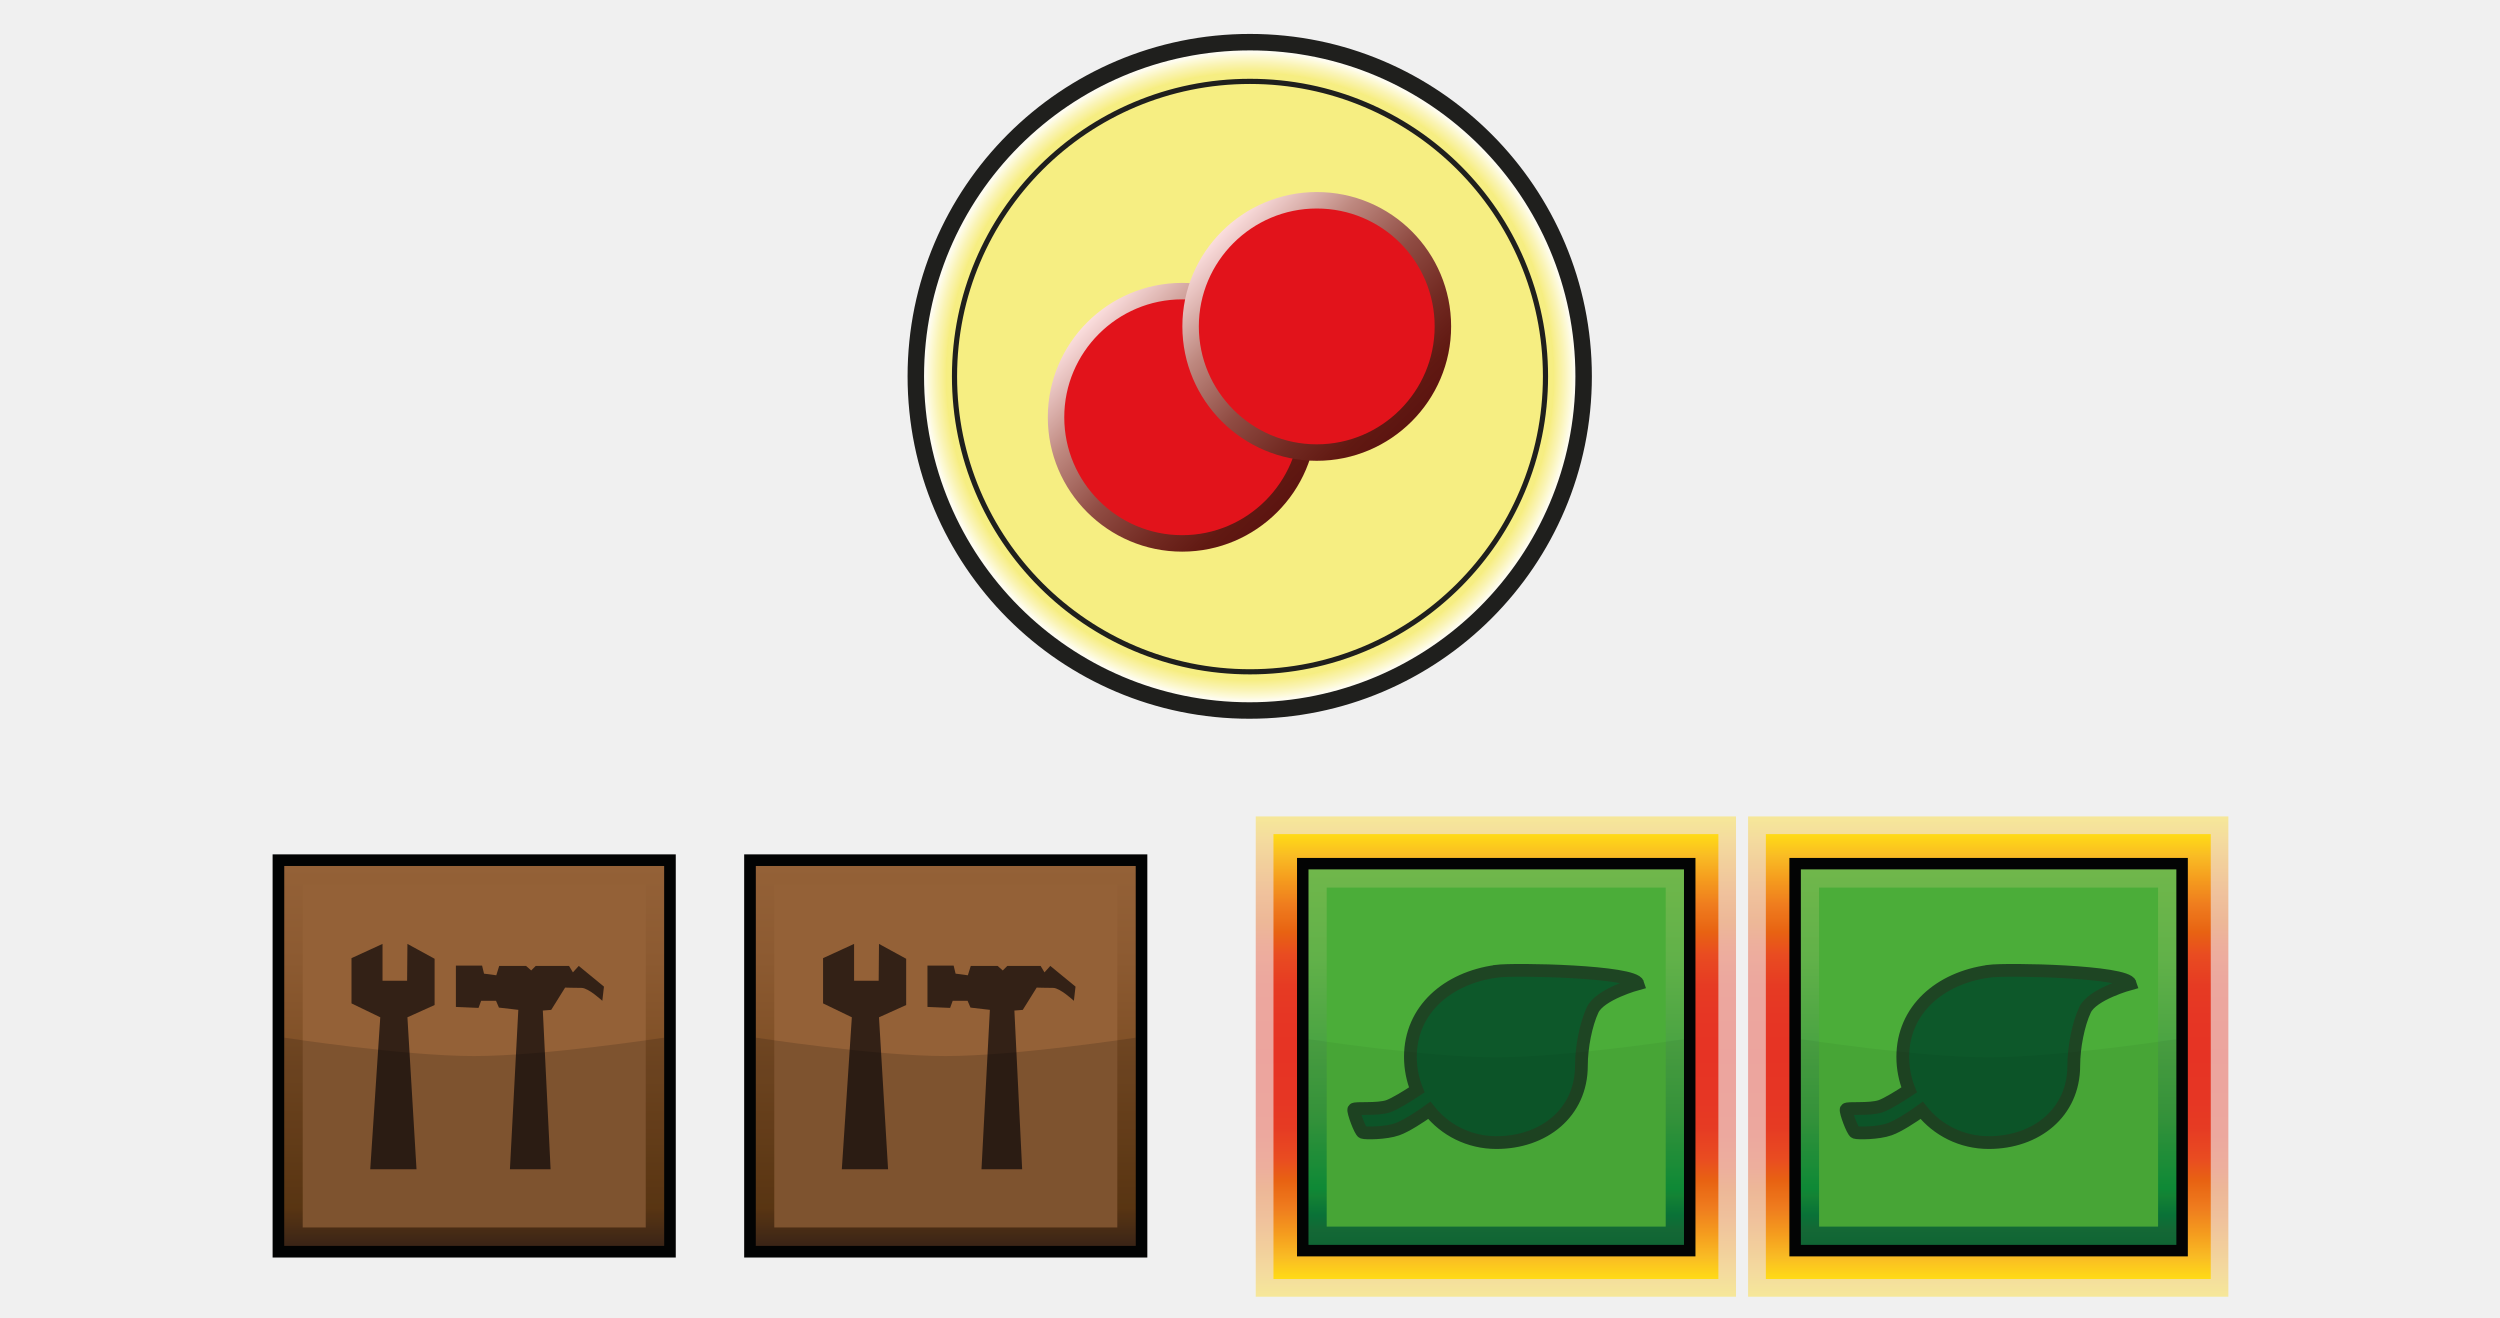
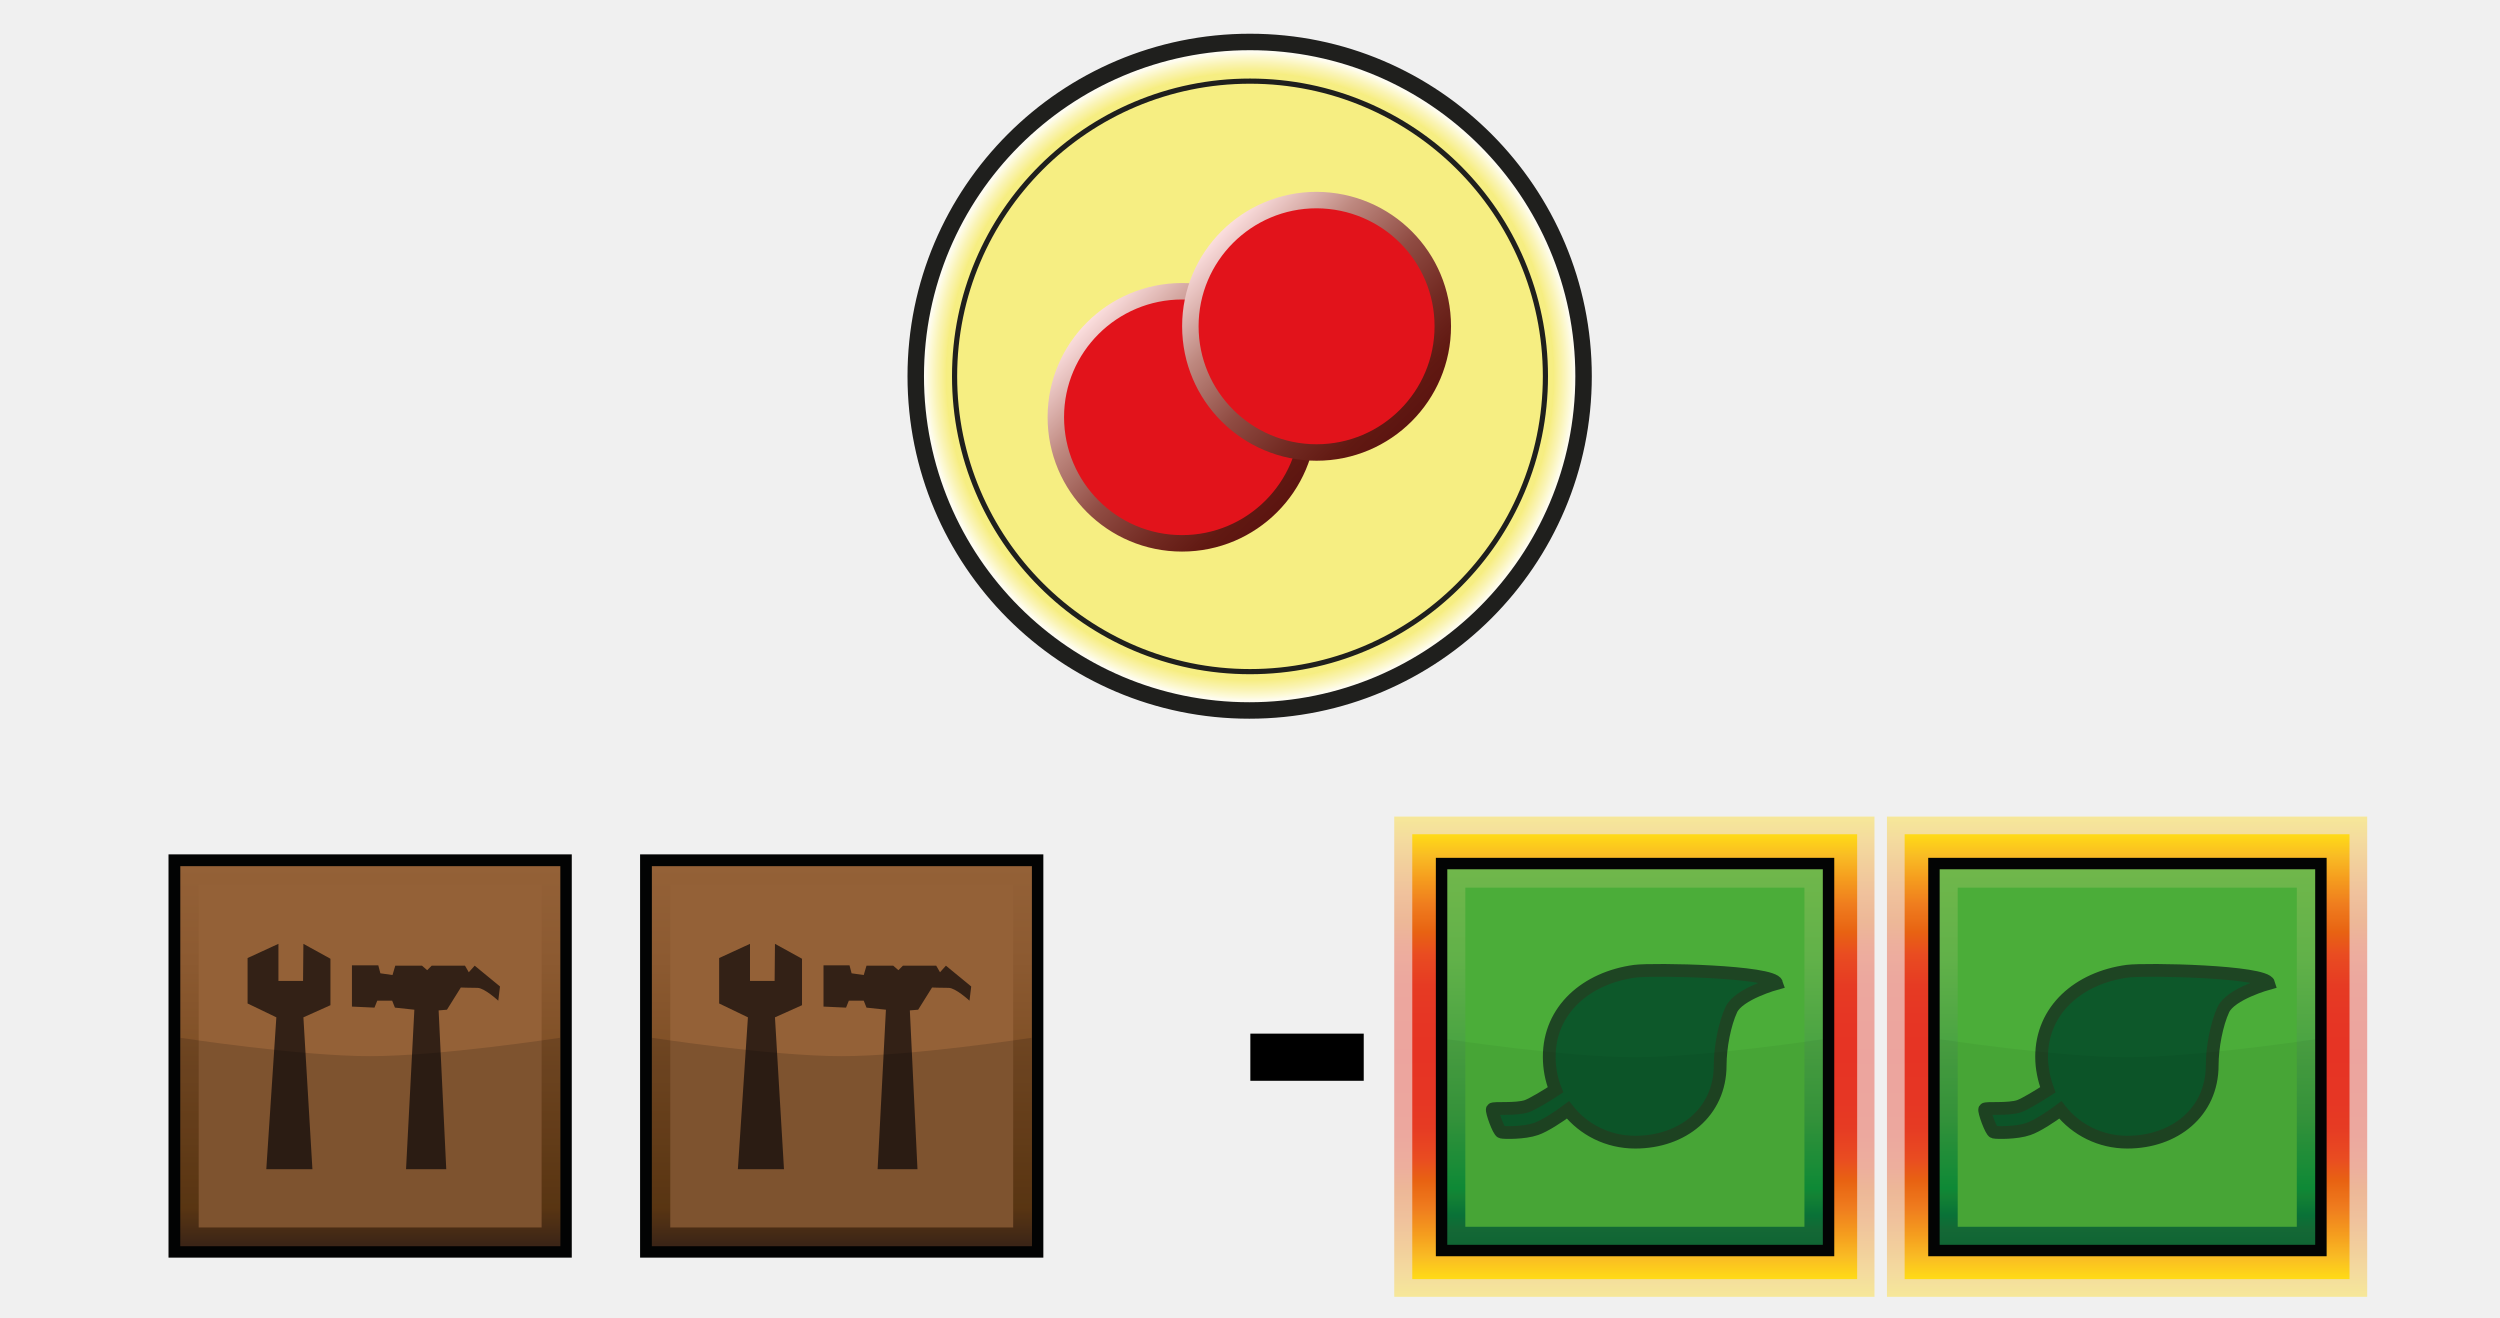
- <svg xmlns="http://www.w3.org/2000/svg" xmlns:xlink="http://www.w3.org/1999/xlink" id="Layer" viewBox="0 0 721 379.91">
-   <defs>
-     <style>.cls-1{stroke:url(#linear-gradient-9);}.cls-1,.cls-2,.cls-3,.cls-4,.cls-5,.cls-6{stroke-miterlimit:10;}.cls-1,.cls-2,.cls-6{stroke-width:4.75px;}.cls-1,.cls-6{fill:#e2131b;}.cls-7,.cls-8{fill:#030404;}.cls-9,.cls-10{fill:#020303;}.cls-11{fill:#332116;}.cls-8{opacity:.05;}.cls-8,.cls-10,.cls-12,.cls-13{isolation:isolate;}.cls-2,.cls-4{fill:none;stroke:#1f1f1d;}.cls-14{fill:url(#linear-gradient-6);}.cls-15{fill:#946137;}.cls-3{fill:#fff;opacity:0;stroke:#1d1d1b;}.cls-10{opacity:.15;}.cls-16{fill:url(#radial-gradient);}.cls-4{stroke-width:1.49px;}.cls-5{fill:#0d582a;stroke:#1e4523;stroke-width:3.68px;}.cls-12{fill:url(#linear-gradient-5);}.cls-12,.cls-13{opacity:.4;}.cls-6{stroke:url(#linear-gradient-10);}.cls-17{fill:url(#linear-gradient-7);}.cls-18{fill:url(#linear-gradient-3);}.cls-19{fill:url(#linear-gradient);}.cls-20{fill:#4bad39;}.cls-21{fill:url(#linear-gradient-4);}.cls-22{fill:url(#linear-gradient-8);}.cls-13{fill:url(#linear-gradient-2);}</style>
-     <linearGradient id="linear-gradient" x1="-678.92" y1="1334.21" x2="-601.45" y2="1256.74" gradientTransform="translate(-190.6 -1064.17) rotate(-45)" gradientUnits="userSpaceOnUse">
-       <stop offset="0" stop-color="#452b1a" />
-       <stop offset=".05" stop-color="#583519" />
-       <stop offset=".1" stop-color="#683e15" />
-       <stop offset=".32" stop-color="#76481e" />
-       <stop offset=".75" stop-color="#8c5a31" />
-       <stop offset="1" stop-color="#946137" />
-     </linearGradient>
-     <linearGradient id="linear-gradient-2" x1="431.4" y1="-230.52" x2="431.4" y2="-92.01" gradientTransform="translate(0 143.45) scale(1 -1)" gradientUnits="userSpaceOnUse">
-       <stop offset="0" stop-color="#ffdc15" />
-       <stop offset="0" stop-color="#ffdb16" />
-       <stop offset=".05" stop-color="#f9bb24" />
-       <stop offset=".1" stop-color="#f59d1e" />
-       <stop offset=".16" stop-color="#ef7c1e" />
-       <stop offset=".22" stop-color="#e86312" />
-       <stop offset=".27" stop-color="#e94c21" />
-       <stop offset=".34" stop-color="#e63b23" />
-       <stop offset=".41" stop-color="#e63624" />
-       <stop offset=".5" stop-color="#e63324" />
-       <stop offset=".59" stop-color="#e63624" />
-       <stop offset=".66" stop-color="#e63b23" />
-       <stop offset=".73" stop-color="#e94c21" />
-       <stop offset=".78" stop-color="#e86312" />
-       <stop offset=".84" stop-color="#ef7c1e" />
-       <stop offset=".9" stop-color="#f59d1e" />
-       <stop offset=".95" stop-color="#f9bb24" />
-       <stop offset="1" stop-color="#ffdb16" />
-       <stop offset="1" stop-color="#ffdc15" />
-     </linearGradient>
-     <linearGradient id="linear-gradient-3" x1="431.42" y1="-225.42" x2="431.42" y2="-97.11" xlink:href="#linear-gradient-2" />
-     <linearGradient id="linear-gradient-4" x1="-565.39" y1="-1065.35" x2="-488.82" y2="-988.78" gradientTransform="translate(77.99 -794.09) rotate(-45) scale(1 -1)" gradientUnits="userSpaceOnUse">
-       <stop offset="0" stop-color="#116a37" />
-       <stop offset=".04" stop-color="#156d38" />
-       <stop offset=".08" stop-color="#0a783a" />
-       <stop offset=".13" stop-color="#148837" />
-       <stop offset=".15" stop-color="#0f9039" />
-       <stop offset=".35" stop-color="#38993d" />
-       <stop offset=".76" stop-color="#61b149" />
-       <stop offset="1" stop-color="#70b74b" />
-     </linearGradient>
-     <linearGradient id="linear-gradient-5" x1="573.4" x2="573.4" xlink:href="#linear-gradient-2" />
-     <linearGradient id="linear-gradient-6" x1="573.42" y1="-225.42" x2="573.42" y2="-97.11" xlink:href="#linear-gradient-2" />
-     <linearGradient id="linear-gradient-7" x1="-464.98" y1="-1165.76" x2="-388.41" y2="-1089.19" xlink:href="#linear-gradient-4" />
-     <linearGradient id="linear-gradient-8" x1="-775.08" y1="1238.04" x2="-697.61" y2="1160.58" xlink:href="#linear-gradient" />
-     <radialGradient id="radial-gradient" cx="360.5" cy="361.71" fx="360.5" fy="361.71" r="96.38" gradientTransform="translate(0 -253.17)" gradientUnits="userSpaceOnUse">
-       <stop offset="0" stop-color="#f6ee82" />
-       <stop offset=".78" stop-color="#f6ee82" />
-       <stop offset=".91" stop-color="#f6ee82" />
-       <stop offset=".91" stop-color="#f7ee85" />
-       <stop offset=".94" stop-color="#faf4b6" />
-       <stop offset=".96" stop-color="#fdfada" />
-       <stop offset=".97" stop-color="#fefcef" />
-       <stop offset=".99" stop-color="#fffffd" />
-       <stop offset="1" stop-color="#fff" />
+ <svg xmlns="http://www.w3.org/2000/svg" version="1.1" id="Layer" x="0px" y="0px" viewBox="0 0 721 379.9" style="enable-background:new 0 0 721 379.9;" xml:space="preserve">
+   <style type="text/css">
+ 	.st0{opacity:0;fill:#FFFFFF;fill-opacity:0;}
+ 	.st1{fill:#020303;}
+ 	.st2{fill:url(#SVGID_1_);}
+ 	.st3{fill:#946137;}
+ 	.st4{fill:#332116;}
+ 	.st5{opacity:0.15;fill:#020303;enable-background:new    ;}
+ 	.st6{opacity:0.4;fill:url(#SVGID_00000082346110312230490810000006758654009905296021_);enable-background:new    ;}
+ 	.st7{fill:url(#SVGID_00000088115742810346115040000008966483139006795140_);}
+ 	.st8{fill:#030404;}
+ 	.st9{fill:url(#SVGID_00000154399504733376187020000002977530618634632355_);}
+ 	.st10{fill:#4BAD39;}
+ 	.st11{fill:#0D582A;stroke:#1E4523;stroke-width:3.68;stroke-miterlimit:10;}
+ 	.st12{opacity:5.000000e-02;fill:#030404;enable-background:new    ;}
+ 	.st13{opacity:0.4;fill:url(#SVGID_00000039093172213770340890000015335669864439109514_);enable-background:new    ;}
+ 	.st14{fill:url(#SVGID_00000009572295718929154910000009282760868217314711_);}
+ 	.st15{fill:url(#SVGID_00000149344438190344280610000018209361015927341456_);}
+ 	.st16{fill:url(#SVGID_00000119822986848111615020000005251287887155086727_);}
+ 	.st17{fill:url(#SVGID_00000065763645694805305150000006585768459665578149_);}
+ 	.st18{fill:none;stroke:#1F1F1D;stroke-width:4.75;stroke-miterlimit:10;}
+ 	.st19{fill:none;stroke:#1F1F1D;stroke-width:1.49;stroke-miterlimit:10;}
+ 	
+ 		.st20{fill:#E2131B;stroke:url(#SVGID_00000005956464798692149750000002375301853427965580_);stroke-width:4.75;stroke-miterlimit:10;}
+ 	
+ 		.st21{fill:#E2131B;stroke:url(#SVGID_00000108292027677384371050000001431872917879891082_);stroke-width:4.75;stroke-miterlimit:10;}
+ </style>
+   <rect x="0.5" y="0.5" class="st0" width="720" height="378.9" />
+   <g id="steel">
+     <rect x="184.6" y="246.4" class="st1" width="116.3" height="116.3" />
+     <linearGradient id="SVGID_1_" gradientUnits="userSpaceOnUse" x1="-1709.282" y1="-1524.883" x2="-1631.811" y2="-1447.412" gradientTransform="matrix(0.7071 -0.7071 -0.7071 -0.7071 373.1497 -1927.589)">
+       <stop offset="0" style="stop-color:#452B1A" />
+       <stop offset="5.000000e-02" style="stop-color:#583519" />
+       <stop offset="0.1" style="stop-color:#683E15" />
+       <stop offset="0.32" style="stop-color:#76481E" />
+       <stop offset="0.75" style="stop-color:#8C5A31" />
+       <stop offset="1" style="stop-color:#946137" />
+     </linearGradient>
+     <rect x="188" y="249.8" class="st2" width="109.6" height="109.6" />
+     <rect x="193.3" y="255.1" class="st3" width="98.9" height="98.9" />
+     <g>
+       <path class="st4" d="M253.1,337.2l2.4-46l-5.6-0.6l-0.8-2h-4.3l-0.8,2l-6.5-0.3v-11.9h7.5l0.6,2.3l3.5,0.5l0.8-2.7h7.7l1.5,1.3    l1.3-1.3h9.6l1.1,1.9l1.7-1.9l7.3,6l-0.5,4.1c0,0-4-3.7-6-3.7s-4.8-0.1-4.8-0.1l-4,6.4l-2.4,0.2l2.2,45.8L253.1,337.2L253.1,337.2    z" />
+       <polygon class="st4" points="231.3,276.5 223.5,272.2 223.4,282.9 216.3,282.9 216.3,272.2 207.4,276.3 207.4,289.4 215.7,293.4     212.8,337.2 226.1,337.2 223.5,293.4 231.3,289.9   " />
+     </g>
+     <path id="darker" class="st5" d="M297.5,359.3H188v-60c0,0,34.5,5.3,54.7,5.3s54.8-5.3,54.8-5.3L297.5,359.3L297.5,359.3z" />
+   </g>
+   <g id="plant-2">
+     <linearGradient id="SVGID_00000080897759338571302930000016213837499268743580_" gradientUnits="userSpaceOnUse" x1="471.405" y1="2454.951" x2="471.405" y2="2316.441" gradientTransform="matrix(1 0 0 1 0 -2080.981)">
+       <stop offset="0" style="stop-color:#FFDC15" />
+       <stop offset="0" style="stop-color:#FFDB16" />
+       <stop offset="5.000000e-02" style="stop-color:#F9BB24" />
+       <stop offset="0.1" style="stop-color:#F59D1E" />
+       <stop offset="0.16" style="stop-color:#EF7C1E" />
+       <stop offset="0.22" style="stop-color:#E86312" />
+       <stop offset="0.27" style="stop-color:#E94C21" />
+       <stop offset="0.34" style="stop-color:#E63B23" />
+       <stop offset="0.41" style="stop-color:#E63624" />
+       <stop offset="0.5" style="stop-color:#E63324" />
+       <stop offset="0.59" style="stop-color:#E63624" />
+       <stop offset="0.66" style="stop-color:#E63B23" />
+       <stop offset="0.73" style="stop-color:#E94C21" />
+       <stop offset="0.78" style="stop-color:#E86312" />
+       <stop offset="0.84" style="stop-color:#EF7C1E" />
+       <stop offset="0.9" style="stop-color:#F59D1E" />
+       <stop offset="0.95" style="stop-color:#F9BB24" />
+       <stop offset="1" style="stop-color:#FFDB16" />
+       <stop offset="1" style="stop-color:#FFDC15" />
+     </linearGradient>
+     <rect x="402.1" y="235.5" style="opacity:0.4;fill:url(#SVGID_00000080897759338571302930000016213837499268743580_);enable-background:new    ;" width="138.5" height="138.5" />
+     <linearGradient id="SVGID_00000062870287709712025840000015484245815806897565_" gradientUnits="userSpaceOnUse" x1="471.425" y1="2449.852" x2="471.425" y2="2321.541" gradientTransform="matrix(1 0 0 1 0 -2080.981)">
+       <stop offset="0" style="stop-color:#FFDC15" />
+       <stop offset="0" style="stop-color:#FFDB16" />
+       <stop offset="5.000000e-02" style="stop-color:#F9BB24" />
+       <stop offset="0.1" style="stop-color:#F59D1E" />
+       <stop offset="0.16" style="stop-color:#EF7C1E" />
+       <stop offset="0.22" style="stop-color:#E86312" />
+       <stop offset="0.27" style="stop-color:#E94C21" />
+       <stop offset="0.34" style="stop-color:#E63B23" />
+       <stop offset="0.41" style="stop-color:#E63624" />
+       <stop offset="0.5" style="stop-color:#E63324" />
+       <stop offset="0.59" style="stop-color:#E63624" />
+       <stop offset="0.66" style="stop-color:#E63B23" />
+       <stop offset="0.73" style="stop-color:#E94C21" />
+       <stop offset="0.78" style="stop-color:#E86312" />
+       <stop offset="0.84" style="stop-color:#EF7C1E" />
+       <stop offset="0.9" style="stop-color:#F59D1E" />
+       <stop offset="0.95" style="stop-color:#F9BB24" />
+       <stop offset="1" style="stop-color:#FFDB16" />
+       <stop offset="1" style="stop-color:#FFDC15" />
+     </linearGradient>
+     <rect x="407.3" y="240.6" style="fill:url(#SVGID_00000062870287709712025840000015484245815806897565_);" width="128.3" height="128.3" />
+     <rect x="414.1" y="247.4" class="st8" width="114.9" height="114.9" />
+     <linearGradient id="SVGID_00000080181210914960637170000001651392842341252513_" gradientUnits="userSpaceOnUse" x1="-1546.269" y1="3912.398" x2="-1469.696" y2="3835.825" gradientTransform="matrix(0.7071 -0.7071 0.7071 0.7071 -1201.591 -3500.84)">
+       <stop offset="0" style="stop-color:#116A37" />
+       <stop offset="4.000000e-02" style="stop-color:#156D38" />
+       <stop offset="8.000000e-02" style="stop-color:#0A783A" />
+       <stop offset="0.13" style="stop-color:#148837" />
+       <stop offset="0.15" style="stop-color:#0F9039" />
+       <stop offset="0.35" style="stop-color:#38993D" />
+       <stop offset="0.76" style="stop-color:#61B149" />
+       <stop offset="1" style="stop-color:#70B74B" />
+     </linearGradient>
+     <rect x="417.4" y="250.7" style="fill:url(#SVGID_00000080181210914960637170000001651392842341252513_);" width="108.3" height="108.3" />
+     <rect x="422.6" y="256" class="st10" width="97.8" height="97.8" />
+     <path id="leaf-2" class="st11" d="M471.5,280.1c-14,1.9-24.7,11.1-24.7,24.7c0,3.3,0.6,6.5,1.8,9.5c-2.6,1.7-6.4,4-8.2,4.7   c-3.2,1.1-9.7,0.4-10,0.9s1.8,6.4,2.6,6.6s6.6,0.3,10-0.9c2.4-0.8,6.7-3.6,9.2-5.5c4.5,5.7,11.5,9.3,19.4,9.3   c13.6,0,24.5-8.6,24.5-22.2c0-5.2,1.3-11.9,3.2-16c2.1-4.6,13.1-7.6,13.1-7.6C511.3,280.1,477,279.4,471.5,280.1L471.5,280.1   L471.5,280.1L471.5,280.1L471.5,280.1z" />
+     <path id="darker-2" class="st12" d="M525.7,359H417.4v-59.3c0,0,34.1,5.2,54.1,5.2s54.2-5.2,54.2-5.2V359z" />
+   </g>
+   <g id="plant-2-2">
+     <linearGradient id="SVGID_00000174583568148705832480000004368878937088630165_" gradientUnits="userSpaceOnUse" x1="613.405" y1="2454.951" x2="613.405" y2="2316.441" gradientTransform="matrix(1 0 0 1 0 -2080.981)">
+       <stop offset="0" style="stop-color:#FFDC15" />
+       <stop offset="0" style="stop-color:#FFDB16" />
+       <stop offset="5.000000e-02" style="stop-color:#F9BB24" />
+       <stop offset="0.1" style="stop-color:#F59D1E" />
+       <stop offset="0.16" style="stop-color:#EF7C1E" />
+       <stop offset="0.22" style="stop-color:#E86312" />
+       <stop offset="0.27" style="stop-color:#E94C21" />
+       <stop offset="0.34" style="stop-color:#E63B23" />
+       <stop offset="0.41" style="stop-color:#E63624" />
+       <stop offset="0.5" style="stop-color:#E63324" />
+       <stop offset="0.59" style="stop-color:#E63624" />
+       <stop offset="0.66" style="stop-color:#E63B23" />
+       <stop offset="0.73" style="stop-color:#E94C21" />
+       <stop offset="0.78" style="stop-color:#E86312" />
+       <stop offset="0.84" style="stop-color:#EF7C1E" />
+       <stop offset="0.9" style="stop-color:#F59D1E" />
+       <stop offset="0.95" style="stop-color:#F9BB24" />
+       <stop offset="1" style="stop-color:#FFDB16" />
+       <stop offset="1" style="stop-color:#FFDC15" />
+     </linearGradient>
+     <rect x="544.2" y="235.5" style="opacity:0.4;fill:url(#SVGID_00000174583568148705832480000004368878937088630165_);enable-background:new    ;" width="138.5" height="138.5" />
+     <linearGradient id="SVGID_00000154426984928378653650000012521617497971064460_" gradientUnits="userSpaceOnUse" x1="613.425" y1="2449.852" x2="613.425" y2="2321.541" gradientTransform="matrix(1 0 0 1 0 -2080.981)">
+       <stop offset="0" style="stop-color:#FFDC15" />
+       <stop offset="0" style="stop-color:#FFDB16" />
+       <stop offset="5.000000e-02" style="stop-color:#F9BB24" />
+       <stop offset="0.1" style="stop-color:#F59D1E" />
+       <stop offset="0.16" style="stop-color:#EF7C1E" />
+       <stop offset="0.22" style="stop-color:#E86312" />
+       <stop offset="0.27" style="stop-color:#E94C21" />
+       <stop offset="0.34" style="stop-color:#E63B23" />
+       <stop offset="0.41" style="stop-color:#E63624" />
+       <stop offset="0.5" style="stop-color:#E63324" />
+       <stop offset="0.59" style="stop-color:#E63624" />
+       <stop offset="0.66" style="stop-color:#E63B23" />
+       <stop offset="0.73" style="stop-color:#E94C21" />
+       <stop offset="0.78" style="stop-color:#E86312" />
+       <stop offset="0.84" style="stop-color:#EF7C1E" />
+       <stop offset="0.9" style="stop-color:#F59D1E" />
+       <stop offset="0.95" style="stop-color:#F9BB24" />
+       <stop offset="1" style="stop-color:#FFDB16" />
+       <stop offset="1" style="stop-color:#FFDC15" />
+     </linearGradient>
+     <rect x="549.3" y="240.6" style="fill:url(#SVGID_00000154426984928378653650000012521617497971064460_);" width="128.3" height="128.3" />
+     <rect x="556.1" y="247.4" class="st8" width="114.9" height="114.9" />
+     <linearGradient id="SVGID_00000117666968269234470900000002272579438179318436_" gradientUnits="userSpaceOnUse" x1="-1445.859" y1="4012.807" x2="-1369.287" y2="3936.234" gradientTransform="matrix(0.7071 -0.7071 0.7071 0.7071 -1201.591 -3500.84)">
+       <stop offset="0" style="stop-color:#116A37" />
+       <stop offset="4.000000e-02" style="stop-color:#156D38" />
+       <stop offset="8.000000e-02" style="stop-color:#0A783A" />
+       <stop offset="0.13" style="stop-color:#148837" />
+       <stop offset="0.15" style="stop-color:#0F9039" />
+       <stop offset="0.35" style="stop-color:#38993D" />
+       <stop offset="0.76" style="stop-color:#61B149" />
+       <stop offset="1" style="stop-color:#70B74B" />
+     </linearGradient>
+     <rect x="559.4" y="250.7" style="fill:url(#SVGID_00000117666968269234470900000002272579438179318436_);" width="108.3" height="108.3" />
+     <rect x="564.6" y="256" class="st10" width="97.8" height="97.8" />
+     <path id="leaf-2-2" class="st11" d="M613.5,280.1c-14,1.9-24.7,11.1-24.7,24.7c0,3.3,0.7,6.5,1.8,9.5c-2.6,1.7-6.4,4-8.2,4.7   c-3.2,1.1-9.7,0.4-10,0.9s1.8,6.4,2.6,6.6s6.6,0.3,10-0.9c2.4-0.8,6.7-3.6,9.2-5.5c4.5,5.7,11.5,9.3,19.3,9.3   c13.6,0,24.5-8.6,24.5-22.2c0-5.2,1.3-11.9,3.2-16c2.1-4.6,13.1-7.6,13.1-7.6C653.3,280.1,619,279.4,613.5,280.1L613.5,280.1   L613.5,280.1L613.5,280.1L613.5,280.1z" />
+     <path id="darker-2-2" class="st12" d="M667.7,359H559.4v-59.3c0,0,34.1,5.2,54.1,5.2s54.2-5.2,54.2-5.2V359z" />
+   </g>
+   <g id="steel-2">
+     <rect x="48.6" y="246.4" class="st1" width="116.3" height="116.3" />
+     <linearGradient id="SVGID_00000034783474573229264290000013782896068682156688_" gradientUnits="userSpaceOnUse" x1="-1805.453" y1="-1428.716" x2="-1727.972" y2="-1351.245" gradientTransform="matrix(0.7071 -0.7071 -0.7071 -0.7071 373.1497 -1927.589)">
+       <stop offset="0" style="stop-color:#452B1A" />
+       <stop offset="5.000000e-02" style="stop-color:#583519" />
+       <stop offset="0.1" style="stop-color:#683E15" />
+       <stop offset="0.32" style="stop-color:#76481E" />
+       <stop offset="0.75" style="stop-color:#8C5A31" />
+       <stop offset="1" style="stop-color:#946137" />
+     </linearGradient>
+     <rect x="52" y="249.8" style="fill:url(#SVGID_00000034783474573229264290000013782896068682156688_);" width="109.6" height="109.6" />
+     <rect x="57.3" y="255.1" class="st3" width="98.9" height="98.9" />
+     <g>
+       <path class="st4" d="M117.1,337.2l2.4-46l-5.6-0.6l-0.8-2h-4.3l-0.8,2l-6.5-0.3v-11.9h7.6l0.6,2.3l3.5,0.5l0.8-2.7h7.7l1.5,1.3    l1.3-1.3h9.6l1.1,1.9l1.7-1.9l7.3,6l-0.5,4.1c0,0-4-3.7-6-3.7s-4.8-0.1-4.8-0.1l-4,6.4l-2.4,0.2l2.2,45.8L117.1,337.2L117.1,337.2    z" />
+       <polygon class="st4" points="95.3,276.5 87.5,272.2 87.4,282.9 80.3,282.9 80.3,272.2 71.4,276.3 71.4,289.4 79.7,293.4     76.8,337.2 90.1,337.2 87.5,293.4 95.3,289.9   " />
+     </g>
+     <path id="darker-2_00000049902544138085294640000015128927791989562505_" class="st5" d="M161.5,359.3H52v-60   c0,0,34.5,5.3,54.7,5.3s54.8-5.3,54.8-5.3L161.5,359.3L161.5,359.3z" />
+   </g>
+   <g id="oxIcon">
+     <radialGradient id="SVGID_00000078767720906726062910000016412985232692811171_" cx="360.5" cy="20.727" r="96.377" gradientTransform="matrix(1 0 0 -1 0 129.2616)" gradientUnits="userSpaceOnUse">
+       <stop offset="0" style="stop-color:#F6EE82" />
+       <stop offset="0.78" style="stop-color:#F6EE82" />
+       <stop offset="0.91" style="stop-color:#F6EE82" />
+       <stop offset="0.91" style="stop-color:#F7EE85" />
+       <stop offset="0.94" style="stop-color:#FAF4B6" />
+       <stop offset="0.96" style="stop-color:#FDFADA" />
+       <stop offset="0.97" style="stop-color:#FEFCEF" />
+       <stop offset="0.99" style="stop-color:#FFFFFD" />
+       <stop offset="1" style="stop-color:#FFFFFF" />
    </radialGradient>
-     <linearGradient id="linear-gradient-9" x1="368.34" y1="400.89" x2="313.56" y2="346.1" gradientTransform="translate(0 -253.17)" gradientUnits="userSpaceOnUse">
-       <stop offset="0" stop-color="#5c1410" />
-       <stop offset=".1" stop-color="#611912" />
-       <stop offset=".26" stop-color="#722a22" />
-       <stop offset=".48" stop-color="#904c43" />
-       <stop offset=".73" stop-color="#be887f" />
-       <stop offset="1" stop-color="#fbdede" />
-     </linearGradient>
-     <linearGradient id="linear-gradient-10" x1="407.15" y1="374.69" x2="352.37" y2="319.91" xlink:href="#linear-gradient-9" />
-   </defs>
-   <rect class="cls-3" x=".5" y=".5" width="720" height="378.91" />
-   <g id="steel">
-     <rect class="cls-9" x="214.62" y="246.4" width="116.27" height="116.27" />
-     <rect class="cls-19" x="217.98" y="249.75" width="109.56" height="109.56" />
-     <rect class="cls-15" x="223.3" y="255.07" width="98.93" height="98.93" />
-     <g>
-       <path class="cls-11" d="M283.06,337.21l2.42-45.97-5.59-.65-.84-1.96h-4.29l-.75,2.05-6.53-.28v-11.93h7.55l.56,2.33,3.54,.47,.84-2.7h7.74l1.49,1.31,1.31-1.31h9.6l1.12,1.86,1.68-1.86,7.27,5.97-.47,4.1s-4.01-3.73-5.97-3.73-4.76-.09-4.76-.09l-4.01,6.43-2.42,.19,2.24,45.78h-11.75Z" />
-       <polygon class="cls-11" points="261.34 276.51 253.5 272.22 253.41 282.85 246.32 282.85 246.32 272.22 237.37 276.33 237.37 289.38 245.67 293.39 242.78 337.21 256.12 337.21 253.5 293.39 261.34 289.85 261.34 276.51" />
-     </g>
-     <path id="darker" class="cls-10" d="M327.54,359.31h-109.56v-60.05s34.5,5.31,54.73,5.31,54.82-5.31,54.82-5.31v60.05Z" />
-   </g>
-   <g id="plant-2">
-     <rect class="cls-13" x="362.15" y="235.46" width="138.51" height="138.51" />
-     <rect class="cls-18" x="367.27" y="240.56" width="128.31" height="128.31" />
-     <rect class="cls-7" x="374.06" y="247.43" width="114.91" height="114.91" />
-     <rect class="cls-21" x="377.37" y="250.73" width="108.29" height="108.29" />
-     <rect class="cls-20" x="382.62" y="255.98" width="97.77" height="97.77" />
-     <path id="leaf-2" class="cls-5" d="M431.46,280.13c-14,1.94-24.7,11.07-24.7,24.7,0,3.31,.65,6.54,1.84,9.5-2.59,1.74-6.37,4.05-8.21,4.7-3.23,1.09-9.67,.37-9.95,.92s1.84,6.37,2.59,6.64,6.64,.27,9.95-.92c2.39-.82,6.72-3.61,9.23-5.45,4.53,5.72,11.52,9.3,19.35,9.3,13.63,0,24.52-8.58,24.52-22.21,0-5.25,1.29-11.89,3.23-16.04,2.11-4.6,13.08-7.56,13.08-7.56-1.09-3.61-35.39-4.33-40.91-3.61h0l-.02,.02h0Z" />
-     <path id="darker-2" class="cls-8" d="M485.66,359.02h-108.29v-59.34s34.1,5.25,54.1,5.25,54.19-5.25,54.19-5.25v59.34Z" />
-   </g>
-   <g id="plant-2-2">
-     <rect class="cls-12" x="504.15" y="235.46" width="138.51" height="138.51" />
-     <rect class="cls-14" x="509.27" y="240.56" width="128.31" height="128.31" />
-     <rect class="cls-7" x="516.06" y="247.43" width="114.91" height="114.91" />
-     <rect class="cls-17" x="519.37" y="250.73" width="108.29" height="108.29" />
-     <rect class="cls-20" x="524.62" y="255.98" width="97.77" height="97.77" />
-     <path id="leaf-2-2" class="cls-5" d="M573.46,280.13c-14,1.94-24.7,11.07-24.7,24.7,0,3.31,.65,6.54,1.84,9.5-2.59,1.74-6.37,4.05-8.21,4.7-3.23,1.09-9.67,.37-9.95,.92s1.84,6.37,2.59,6.64,6.64,.27,9.95-.92c2.39-.82,6.72-3.61,9.23-5.45,4.53,5.72,11.52,9.3,19.35,9.3,13.63,0,24.52-8.58,24.52-22.21,0-5.25,1.29-11.89,3.23-16.04,2.11-4.6,13.08-7.56,13.08-7.56-1.09-3.61-35.39-4.33-40.91-3.61h0l-.02,.02h0Z" />
-     <path id="darker-2-2" class="cls-8" d="M627.66,359.02h-108.29v-59.34s34.1,5.25,54.1,5.25,54.19-5.25,54.19-5.25v59.34Z" />
-   </g>
-   <g id="steel-2">
-     <rect class="cls-9" x="78.62" y="246.4" width="116.27" height="116.27" />
-     <rect class="cls-22" x="81.98" y="249.75" width="109.56" height="109.56" />
-     <rect class="cls-15" x="87.3" y="255.07" width="98.93" height="98.93" />
-     <g>
-       <path class="cls-11" d="M147.06,337.21l2.42-45.97-5.59-.65-.84-1.96h-4.29l-.75,2.05-6.53-.28v-11.93h7.55l.56,2.33,3.54,.47,.84-2.7h7.74l1.49,1.31,1.31-1.31h9.6l1.12,1.86,1.68-1.86,7.27,5.97-.47,4.1s-4.01-3.73-5.97-3.73-4.76-.09-4.76-.09l-4.01,6.43-2.42,.19,2.24,45.78h-11.75Z" />
-       <polygon class="cls-11" points="125.34 276.51 117.5 272.22 117.41 282.85 110.32 282.85 110.32 272.22 101.37 276.33 101.37 289.38 109.67 293.39 106.78 337.21 120.12 337.21 117.5 293.39 125.34 289.85 125.34 276.51" />
-     </g>
-     <path id="darker-2" class="cls-10" d="M191.54,359.31H81.98v-60.05s34.5,5.31,54.73,5.31,54.82-5.31,54.82-5.31v60.05Z" />
-   </g>
-   <g id="oxIcon">
-     <path class="cls-16" d="M456.88,108.53c0,53.2-43.18,96.38-96.38,96.38s-96.38-43.18-96.38-96.38S307.3,12.16,360.5,12.16c53.2,.16,96.38,43.18,96.38,96.38Z" />
-     <path class="cls-2" d="M456.72,108.53c0,53.2-43.18,96.38-96.38,96.38s-96.22-43.18-96.22-96.38S307.3,12.16,360.5,12.16s96.22,43.34,96.22,96.38Z" />
-     <path class="cls-4" d="M445.72,108.53c0,47.06-38.16,85.22-85.22,85.22s-85.22-38.16-85.22-85.22,38.16-85.06,85.22-85.06,85.22,38,85.22,85.06Z" />
-     <path class="cls-1" d="M377.32,120.34c0,20.05-16.33,36.38-36.38,36.38s-36.38-16.33-36.38-36.38,16.33-36.38,36.38-36.38c20.21,0,36.38,16.33,36.38,36.38Z" />
-     <path class="cls-6" d="M416.13,94.14c0,20.05-16.33,36.38-36.38,36.38s-36.38-16.33-36.38-36.38,16.33-36.38,36.38-36.38c20.21,0,36.38,16.33,36.38,36.38Z" />
-   </g>
+     <path style="fill:url(#SVGID_00000078767720906726062910000016412985232692811171_);" d="M456.9,108.5c0,53.2-43.2,96.4-96.4,96.4   s-96.4-43.2-96.4-96.4s43.2-96.4,96.4-96.4C413.7,12.3,456.9,55.3,456.9,108.5L456.9,108.5z" />
+     <path class="st18" d="M456.7,108.5c0,53.2-43.2,96.4-96.4,96.4s-96.2-43.2-96.2-96.4s43.2-96.4,96.4-96.4S456.7,55.5,456.7,108.5   L456.7,108.5z" />
+     <path class="st19" d="M445.7,108.5c0,47.1-38.2,85.2-85.2,85.2s-85.2-38.2-85.2-85.2s38.2-85.1,85.2-85.1S445.7,61.5,445.7,108.5z" />
+     <linearGradient id="SVGID_00000181067774836410576390000007243412090363867271_" gradientUnits="userSpaceOnUse" x1="368.341" y1="-18.454" x2="313.569" y2="36.327" gradientTransform="matrix(1 0 0 -1 0 129.2616)">
+       <stop offset="0" style="stop-color:#5C1410" />
+       <stop offset="0.1" style="stop-color:#611912" />
+       <stop offset="0.26" style="stop-color:#722A22" />
+       <stop offset="0.48" style="stop-color:#904C43" />
+       <stop offset="0.73" style="stop-color:#BE887F" />
+       <stop offset="1" style="stop-color:#FBDEDE" />
+     </linearGradient>
+     <path style="fill:#E2131B;stroke:url(#SVGID_00000181067774836410576390000007243412090363867271_);stroke-width:4.75;stroke-miterlimit:10;" d="   M377.3,120.3c0,20.1-16.3,36.4-36.4,36.4s-36.4-16.3-36.4-36.4S320.9,84,340.9,84C361.1,84,377.3,100.3,377.3,120.3z" />
+     <linearGradient id="SVGID_00000121971351237910379750000001322088616015833485_" gradientUnits="userSpaceOnUse" x1="407.153" y1="7.748" x2="352.377" y2="62.525" gradientTransform="matrix(1 0 0 -1 0 129.2616)">
+       <stop offset="0" style="stop-color:#5C1410" />
+       <stop offset="0.1" style="stop-color:#611912" />
+       <stop offset="0.26" style="stop-color:#722A22" />
+       <stop offset="0.48" style="stop-color:#904C43" />
+       <stop offset="0.73" style="stop-color:#BE887F" />
+       <stop offset="1" style="stop-color:#FBDEDE" />
+     </linearGradient>
+     <path style="fill:#E2131B;stroke:url(#SVGID_00000121971351237910379750000001322088616015833485_);stroke-width:4.75;stroke-miterlimit:10;" d="   M416.1,94.1c0,20.1-16.3,36.4-36.4,36.4s-36.4-16.3-36.4-36.4s16.3-36.4,36.4-36.4C400,57.8,416.1,74.1,416.1,94.1z" />
+   </g>
+   <path d="M360.6,311.7v-13.6h32.7v13.6H360.6z" />
</svg>
